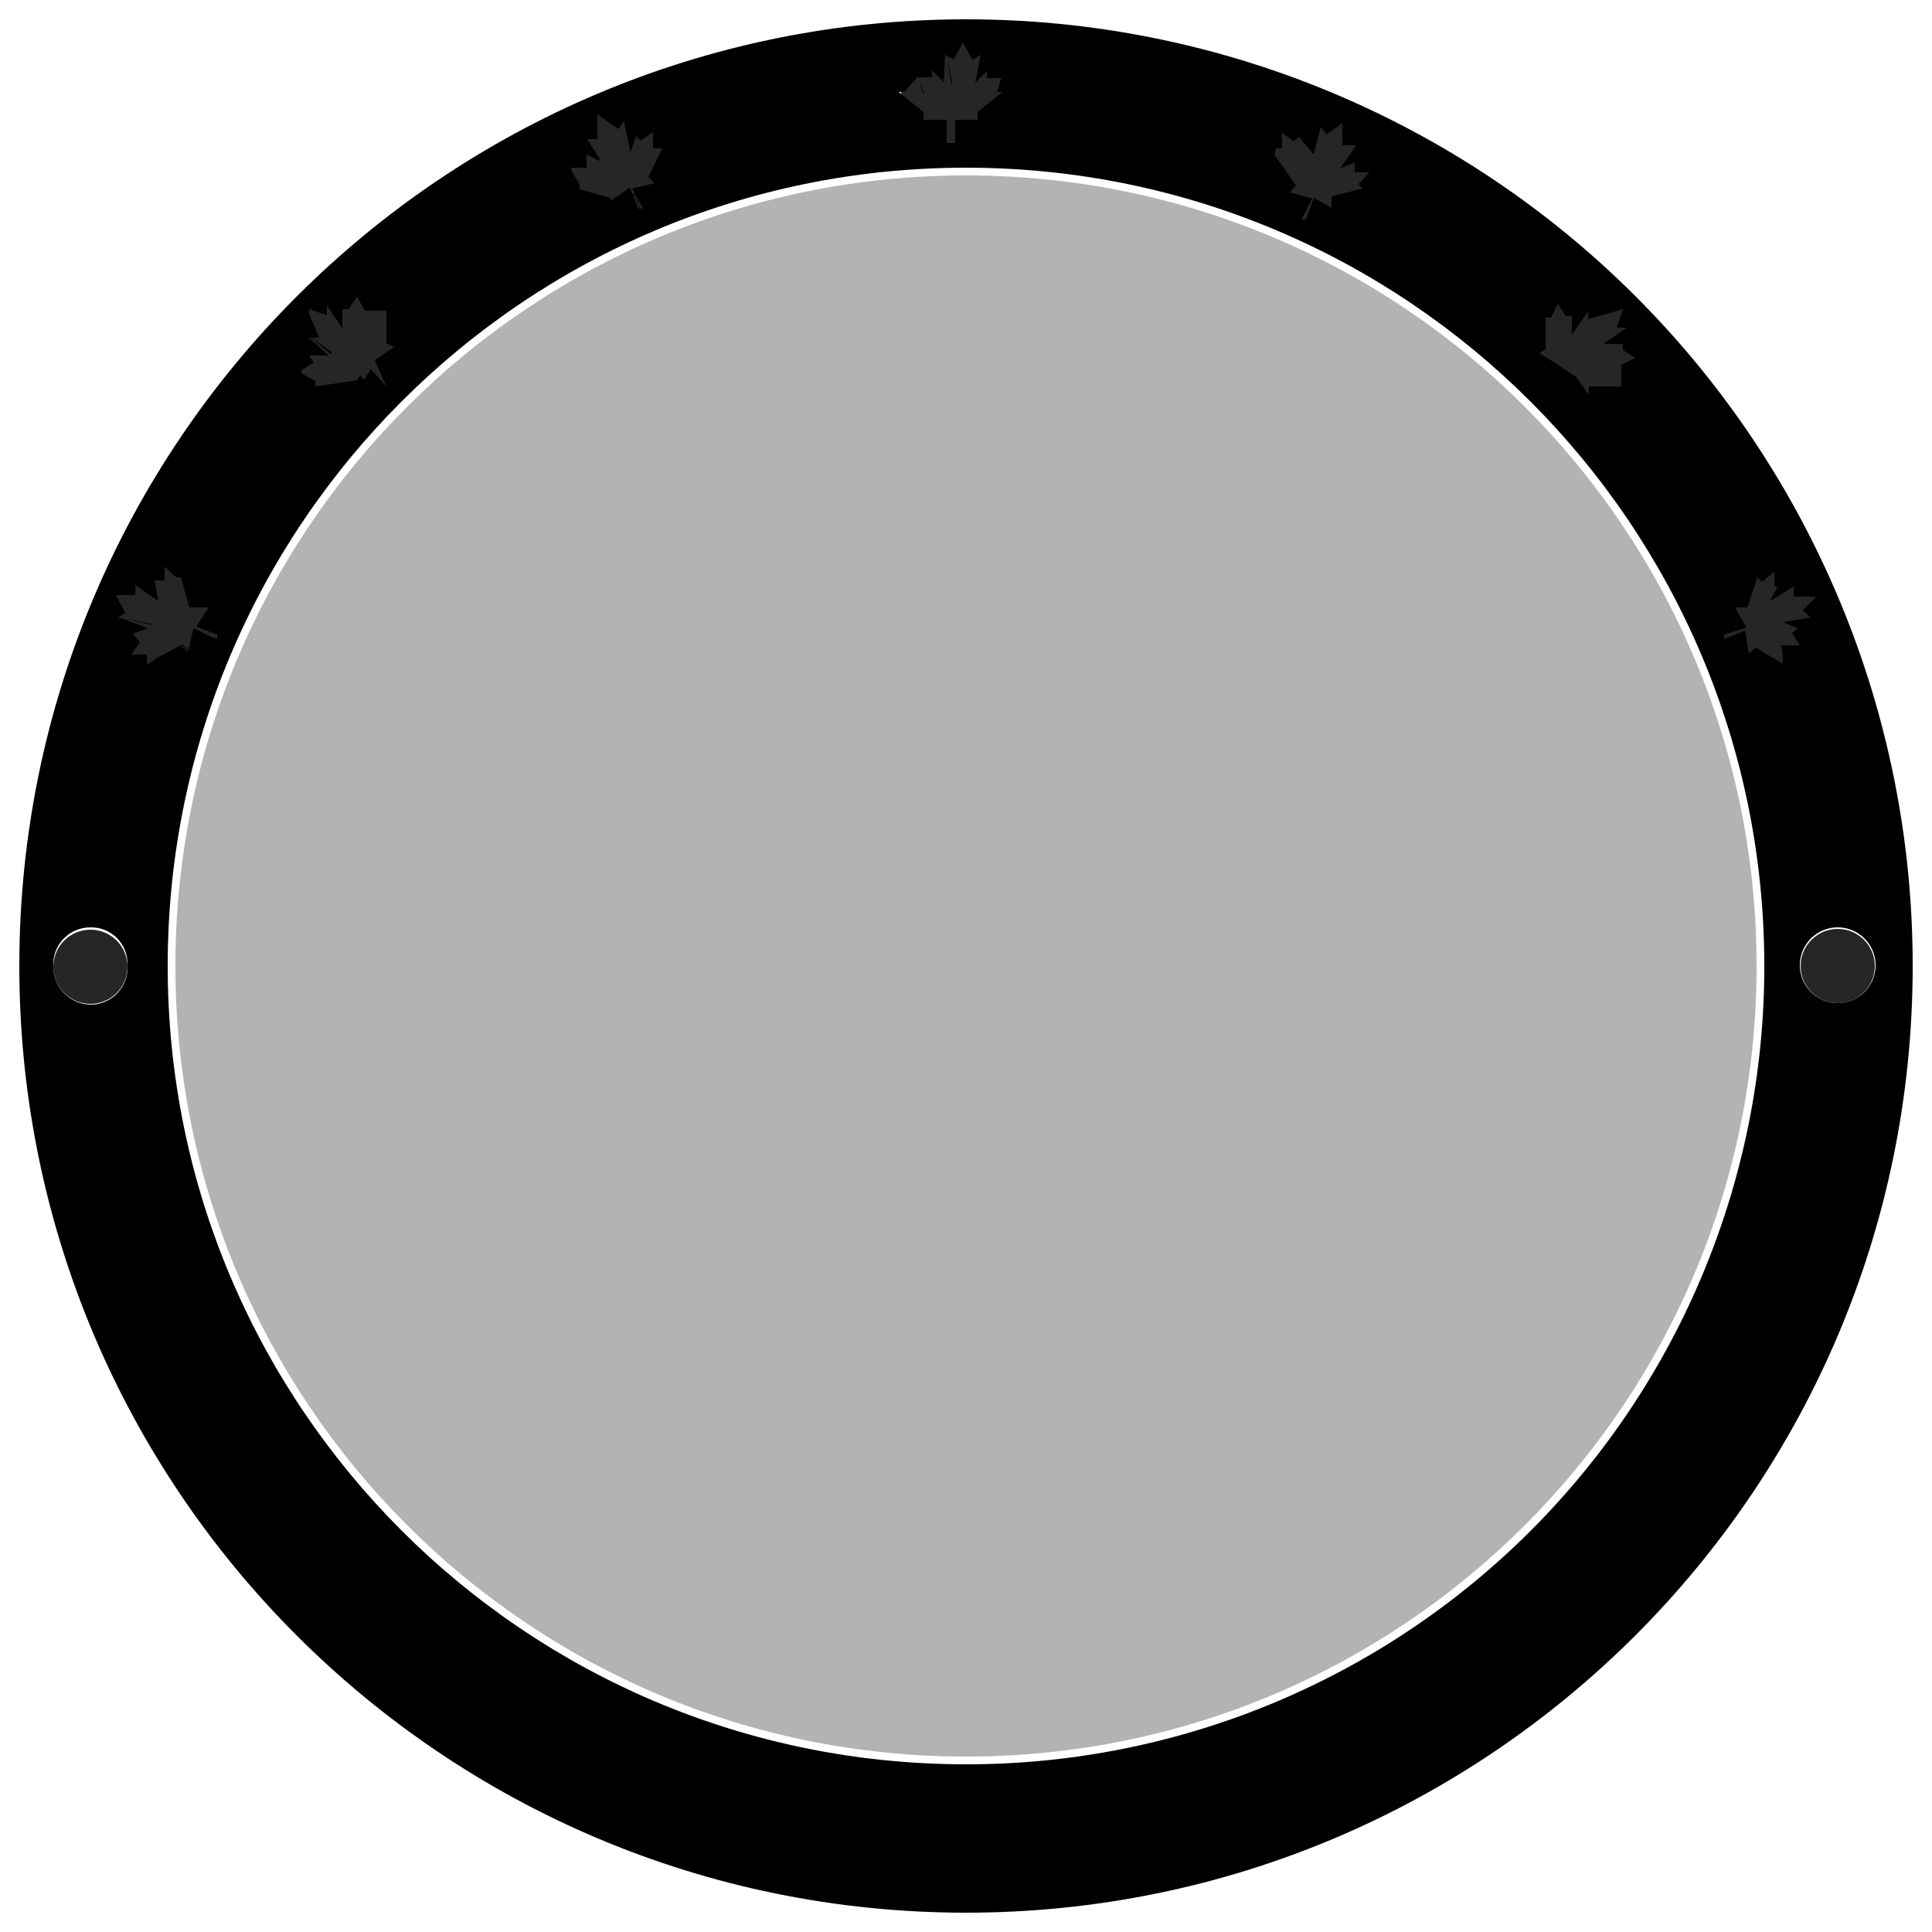
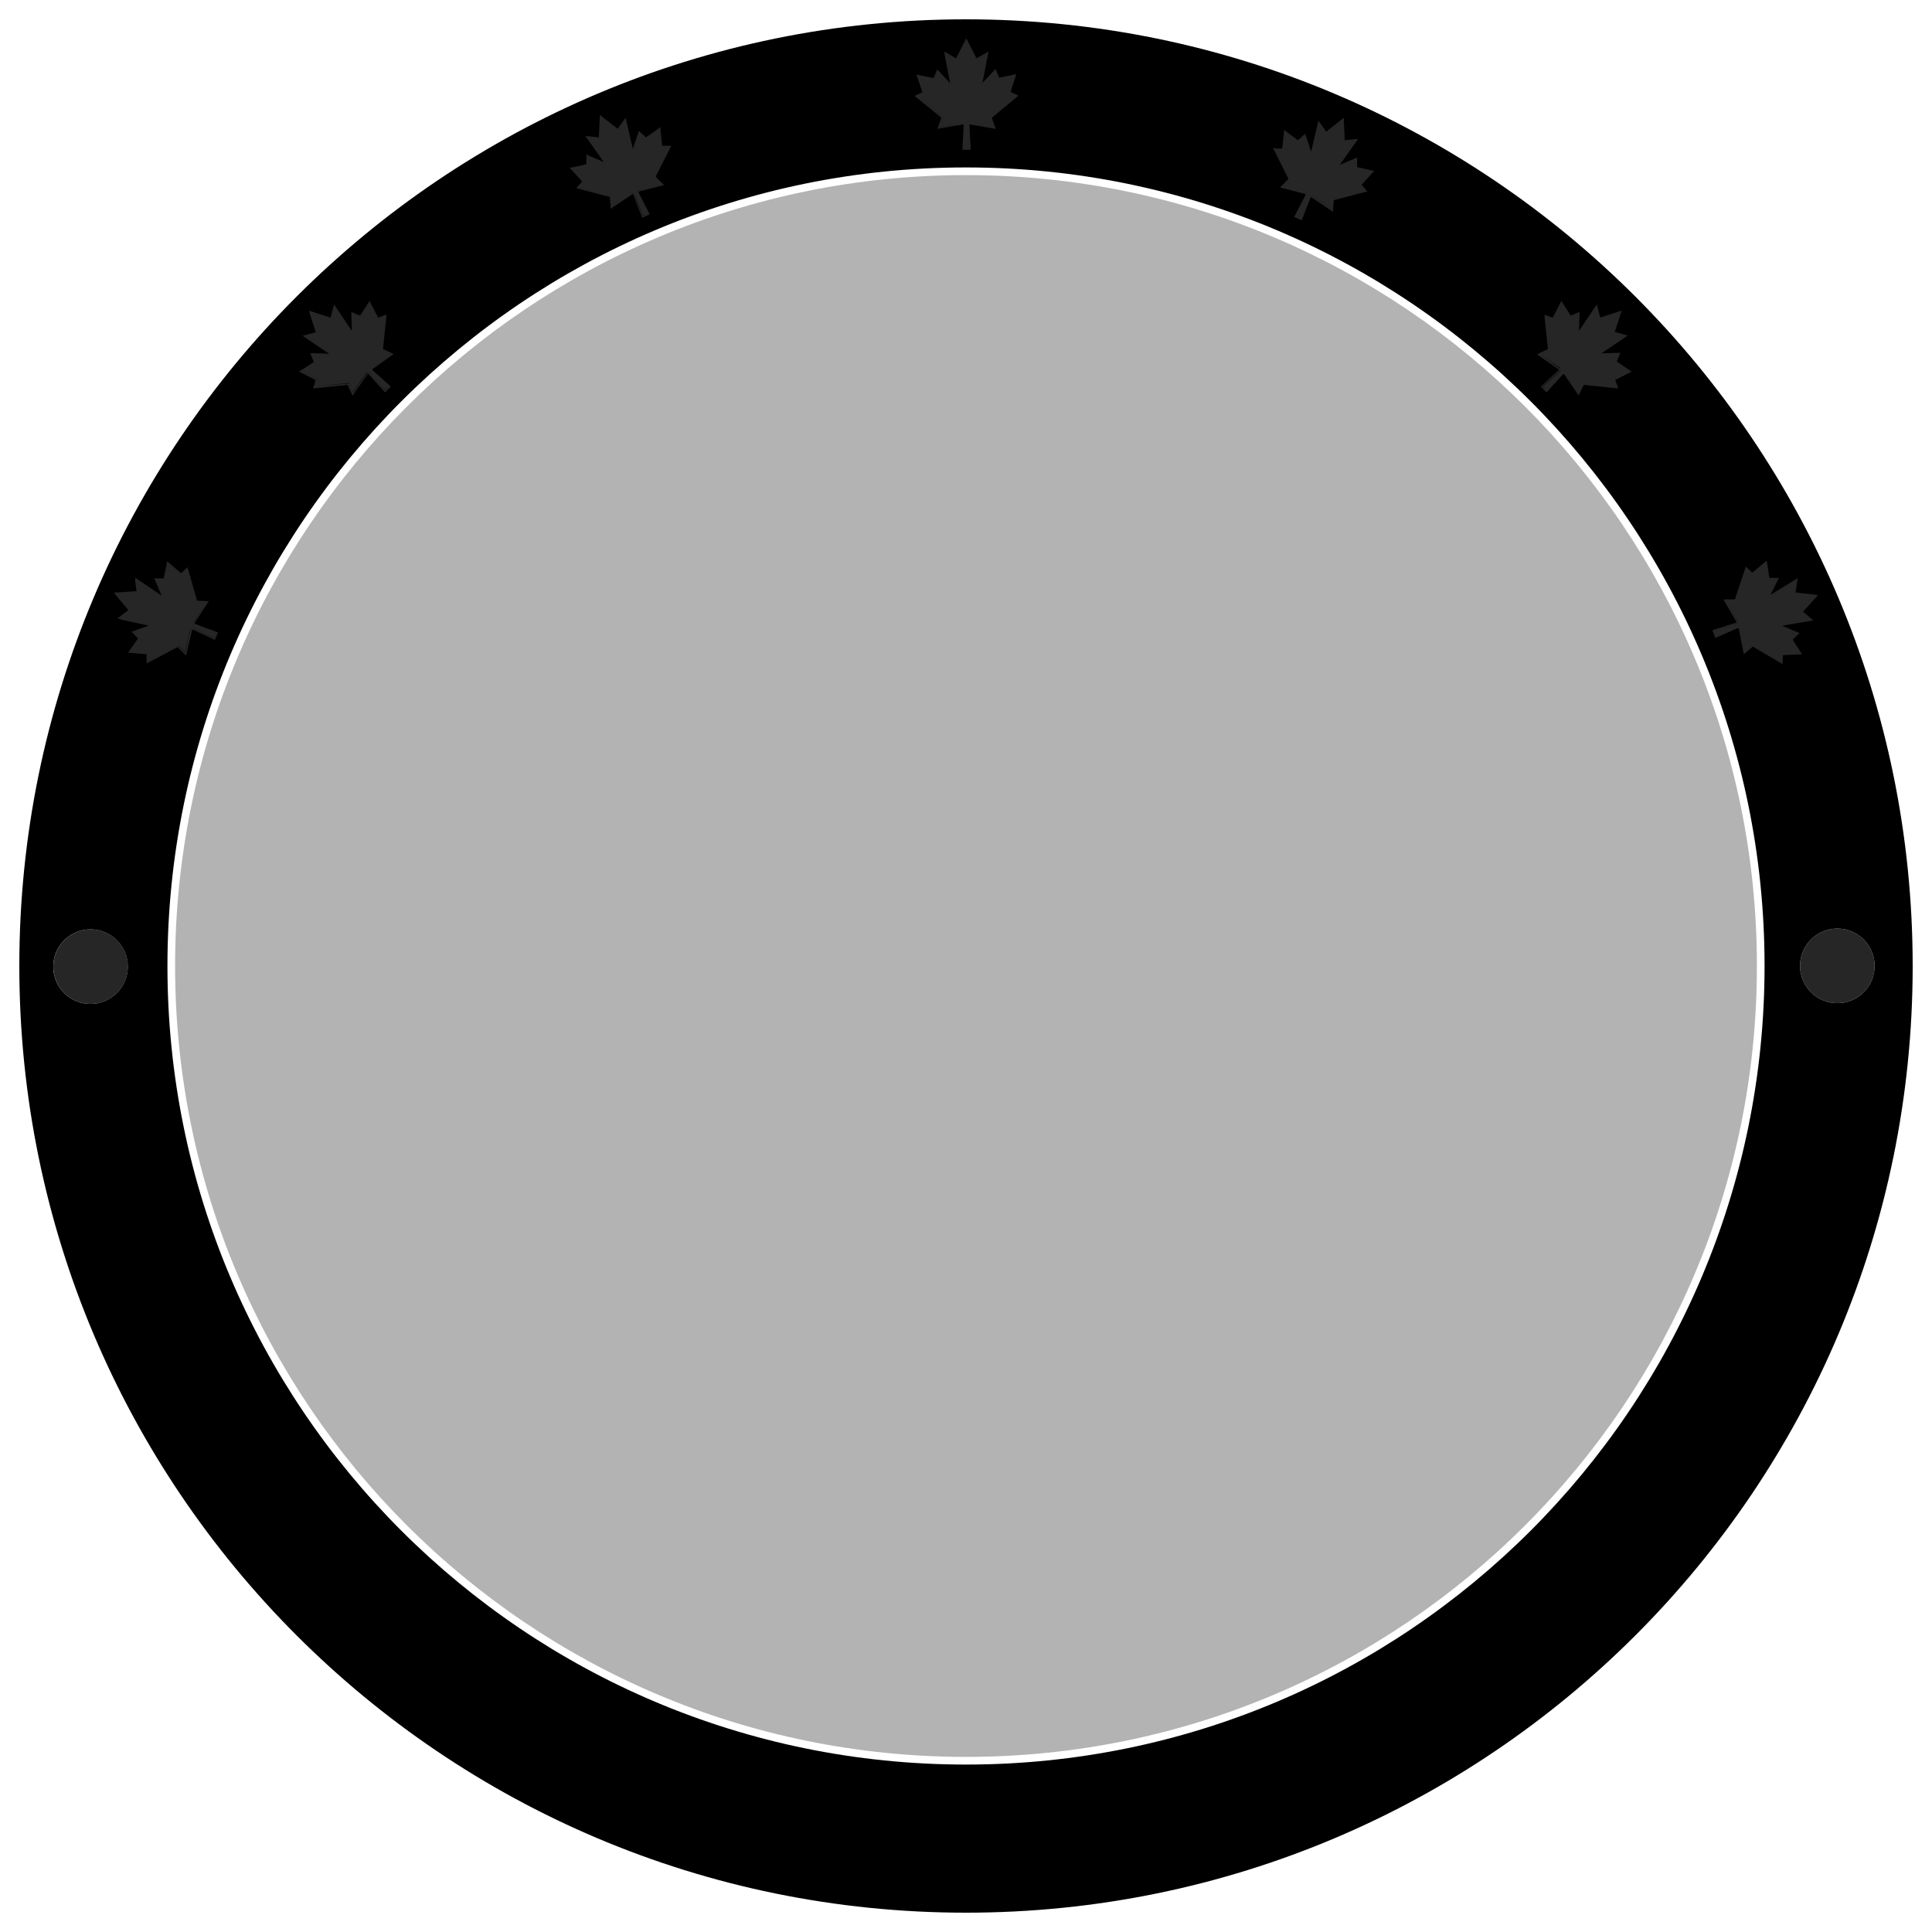
- <svg xmlns="http://www.w3.org/2000/svg" id="Layer_1" data-name="Layer 1" viewBox="0 0 25 25">
-   <path d="M8.26,2.46h0v0h0l.29-.07h0Z" />
-   <path d="M8.32,2.8l-.11-.28s0,0,0,0h0l-.25.17V2.56a0,0,0,0,0,0,0l-.4-.11h0l.4.11a0,0,0,0,1,0,0v.11l.25-.17h0s0,0,0,0l.11.28.06,0h0Z" />
-   <rect x="12.7" y="1.01" width="0.21" transform="translate(3.33 9.69) rotate(-47.02)" />
-   <polygon points="8.56 2.1 8.65 1.91 8.65 1.91 8.56 2.1" />
-   <path d="M7.55,2.37h0a0,0,0,0,0,0,0l-.13-.15h0l.13.15A0,0,0,0,1,7.55,2.37Z" />
-   <polygon points="8.09 1.57 8.09 1.57 8.06 1.61 8.09 1.57" />
-   <rect x="7.61" y="2.03" height="0.09" transform="translate(-0.04 0.15) rotate(-1.14)" />
-   <path d="M7.83,2.1h0v0l-.21-.3h0l.21.3Z" />
-   <polygon points="7.78 1.53 7.78 1.53 7.77 1.76 7.78 1.53" />
-   <rect x="12.07" y="0.97" width="0.09" transform="translate(6.48 11.75) rotate(-66.97)" />
-   <path d="M12.16,1.64l0-.11s0,0,0,0l-.32-.26h0l.32.26s0,0,0,0l0,.11.24,0Z" />
-   <path d="M12.31,1.09h0s0,0,0,0L12.25.71h0l.07.36S12.32,1.08,12.31,1.09Z" />
-   <polygon points="12.76 0.71 12.76 0.71 12.72 0.73 12.76 0.71" />
-   <polygon points="12.65 0.77 12.65 0.77 12.65 0.77 12.65 0.77 12.65 0.77" />
-   <polygon points="12.53 1.61 12.52 1.62 12.52 1.62 12.53 1.61" />
-   <polygon points="12.39 0.76 12.51 0.54 12.51 0.54 12.39 0.76 12.39 0.77 12.39 0.76" />
-   <polygon points="4.97 4.15 4.98 4.1 4.98 4.1 4.97 4.15" />
-   <path d="M2,8.08h0L1.57,8h0l.36.08Z" />
-   <path d="M1.8,8.27h0v0l-.07-.07h0l.07.07Z" />
-   <polygon points="1.68 7.88 1.68 7.88 1.68 7.88 1.68 7.88 1.54 7.72 1.68 7.88 1.68 7.88" />
-   <path d="M2.77,8.26l-.26-.13a0,0,0,0,0,0,0h0l-.07.29-.08-.08h0l-.36.19V8.47a0,0,0,0,0,0,0l-.2,0h0l.2,0a0,0,0,0,1,0,0v.08l.36-.19h0l.08.08.07-.29h0a0,0,0,0,1,0,0l.26.13,0-.06h0Z" />
-   <path d="M12.47,1.92l0-.3a0,0,0,0,0,0,0h0a0,0,0,0,1,0,0l0,.3h0Z" />
-   <polygon points="2.5 8.05 2.5 8.06 2.5 8.06 2.5 8.05 2.67 7.8 2.67 7.8 2.5 8.05" />
-   <polygon points="8.21 1.93 8.28 1.73 8.28 1.73 8.21 1.93 8.21 1.93 8.21 1.93" />
-   <polygon points="1.79 7.63 1.79 7.65 1.79 7.65 1.79 7.65 1.79 7.63" />
-   <rect x="2.07" y="7.49" height="0.21" transform="translate(-2.89 1.48) rotate(-23.83)" />
-   <rect x="4.57" y="4.07" height="0.21" transform="translate(-0.14 0.16) rotate(-2.03)" />
-   <rect x="4.06" y="4.59" height="0.09" transform="translate(-1.44 1.86) rotate(-21.97)" />
-   <path d="M5,5.05l-.2-.22h0l-.17.25,0-.11h0L4.08,5h0l.41,0h0l0,.11.17-.25h0l.2.22L5,5H5Z" />
-   <path d="M4.81,4.76h0a0,0,0,0,0,0,0h0a0,0,0,0,1,0,0h0l.24-.17h0Z" />
-   <path d="M4.11,4.93h0s0,0,0,0l-.19-.09h0l.19.09S4.11,4.92,4.11,4.93Z" />
-   <polygon points="4.54 4.29 4.47 4.2 4.54 4.29 4.54 4.29" />
-   <path d="M4.28,4.58h0s0,0,0,0L4,4.35H4l.3.21S4.28,4.57,4.28,4.58Z" />
-   <polygon points="4.11 4.29 4.11 4.29 4.11 4.29 4.03 4.05 4.03 4.05 4.11 4.29 4.11 4.29" />
-   <path d="M11.94,1.21h0s0,0,0,0L11.89,1h0l.06.2S12,1.21,11.94,1.21Z" />
-   <path d="M20.08,4.13h0l.09-.18h0l-.09.18Z" />
-   <path d="M20,5l.22-.2a0,0,0,0,0,0,0h0l-.25-.17.11,0a0,0,0,0,0,0,0l0-.41h0l0,.41a0,0,0,0,1,0,0l-.11,0,.25.17h0a0,0,0,0,1,0,0L20,5l0,0h0Z" />
-   <path d="M20.25,4.83h0l.17.25h0Z" />
-   <polygon points="23.22 7.67 23.21 7.67 23.21 7.67 23.22 7.67" />
-   <rect x="20.7" y="4.77" height="0.41" />
-   <polygon points="20.72 4.13 20.72 4.13 20.96 4.05 20.96 4.05 20.72 4.13 20.72 4.13 20.72 4.13" />
-   <rect x="20.33" y="4.09" width="0.09" transform="translate(-0.05 7.92) rotate(-21.97)" />
-   <polygon points="20.94 4.59 20.94 4.59 20.93 4.59 20.94 4.59" />
-   <path d="M20.43,4.3h0l.21-.3h0l-.21.3Z" />
-   <path d="M22.52,8.13h0s0,0,0,0h0s0,0,0,0h0l.05.29h0Z" />
-   <polygon points="23.23 7.68 23.23 7.68 23.45 7.71 23.23 7.68 23.23 7.68" />
-   <polygon points="22.83 8.43 23.04 8.56 23.04 8.56 22.83 8.43" />
-   <path d="M22.9,7.72s0,0,0,0l.32-.19h0l-.32.19s0,0,0,0Z" />
-   <rect x="22.66" y="7.36" width="0.21" transform="translate(0.37 15.78) rotate(-38.51)" />
-   <path d="M22.18,8.17l.28-.09s0,0,0,0h0l-.15-.26h.14l.13-.4h0l-.13.4h-.14l.15.26h0s0,0,0,0l-.28.09,0,.05h0Z" />
-   <polygon points="16.81 1.83 16.88 1.77 16.88 1.77 16.81 1.83 16.81 1.83 16.81 1.83" />
-   <polygon points="17.18 1.72 17.38 1.56 17.38 1.56 17.18 1.72 17.18 1.72 17.18 1.72" />
-   <polygon points="17.16 1.72 17.16 1.72 17.16 1.72 17.16 1.72" />
-   <path d="M17,2h0l.09-.36h0L17,2Z" />
-   <polygon points="12.56 1.59 12.55 1.59 12.55 1.59 12.56 1.59 12.85 1.64 12.85 1.64 12.56 1.59" />
-   <polygon points="17.55 2.07 17.55 2.07 17.41 2.13 17.55 2.07" />
-   <rect x="12.98" y="1.17" height="0.41" />
-   <polygon points="17.54 1.82 17.54 1.82 17.53 1.82 17.54 1.82" />
-   <path d="M16.78,2.8l.14-.26a0,0,0,0,0,0,0h0l-.29-.08.08-.08a0,0,0,0,0,0,0l-.18-.37h0l.18.37a0,0,0,0,1,0,0l-.08.08.29.08h0a0,0,0,0,1,0,0l-.14.26.06,0h0Z" />
-   <path d="M17,2.55Z" />
-   <polygon points="17.27 2.57 17.26 2.57 17.56 2.5 17.27 2.57" />
-   <polygon points="16.99 2.54 16.99 2.54 16.99 2.54 16.99 2.54 17.24 2.71 17.24 2.71 16.99 2.54" />
-   <path d="M16.59,1.94a0,0,0,0,0,0,0l0-.2h0l0,.2a0,0,0,0,1,0,0Z" />
-   <path d="M12.5.25A12.25,12.25,0,1,0,24.75,12.5,12.24,12.24,0,0,0,12.5.25Zm7.42,4.32L20,4.52h0l0-.41v0h0l.07,0h0l.09-.18,0,0,0,0,.1.16h0l.08,0h0v.24h0l.21-.3,0,0V4l0,.13h0L21,4h0v0l-.08.24h0l.13,0h0l0,0-.3.21H21v0l0,.08h0l.16.1,0,0,0,0-.18.09h0l0,.07V5h0l-.42,0h0l0,.11v0l0,0-.17-.24h0l-.2.22v0l0,0,0,0h0l0,0,.22-.2h0l-.25-.17,0,0ZM16.51,1.92h.08l0-.2v0l0,0,.15.11h0l.07-.06,0,0v0L17,2h0l.09-.36v0l0,0,.08.1h0l.2-.15,0,0v.29h.18l0,0-.21.3h0l.19-.08h0v.13h0l.19,0h0l0,0-.14.15h0l.05.06,0,0h0l-.4.1h0v.15l0,0L17,2.56h0s0,0,0,0h0l-.1.28v0h0l-.06,0h0l.14-.27h0l-.29-.08h0l0,0,.08-.09h0L16.49,2l0,0ZM11.87,1V1h0l.19,0h0l0-.09v0l0,0,.15.15h0L12.23.71v0l0,0,.11.06h0l.12-.22,0,0v0l.12.22h0l.11-.06,0,0v0l-.07.36h0l.15-.15,0,0v0l0,.09h0l.19,0h0V1l-.06.19h0l.07,0h0l0,0-.32.26h0l0,.1v0h0l-.29,0h0l0,.3v0h-.11v0l0-.3h0l-.3,0h0v0l0-.1h0l-.32-.26,0,0h0l.07,0h0ZM7.4,2.17l.19,0h0V2h0l.19.09h0L7.6,1.8l0,0h0l.13,0h0V1.48l0,0L8,1.67H8l.08-.11,0,0v.05l.08.36h0l.07-.21v0l0,0,.06.06h0l.16-.11,0,0v0l0,.21h.12l0,0-.18.37h0l.08.08,0,0h0l-.29.07h0s0,0,0,0h0l.14.26v0h0l-.06,0h0v0l-.11-.27h0l-.25.17,0,0V2.56h0l-.4-.11h0l0,0,0-.06h0L7.39,2.2l0,0ZM3.9,4.79l.16-.1h0L4,4.6l0,0h.25L4,4.37l0,0H4l.13,0h0L4,4.06V4H4l.23.08h0l0-.13v0l0,0,.2.3h0V4h0l.08,0h0l.11-.16,0,0v0l.1.18h0l.07,0H5v0l0,.42H5l.1.05h0l0,0-.25.17h0L5,5h0L5,5l0,0,0,0v0l-.2-.22h0l-.17.25,0,0,0,0,0-.11h0L4.08,5h0V5l0-.07h0L3.9,4.83l0,0ZM1.17,13a.49.49,0,0,1-.48-.48A.48.48,0,0,1,1.17,12a.47.47,0,0,1,.48.48A.48.48,0,0,1,1.17,13Zm.73-4.4V8.47h0l-.2,0h0l0,0,.11-.16h0L1.72,8.2l0,0h0l.19-.07h0L1.57,8H1.52l0,0,.1-.07h0L1.5,7.7l0,0h0l.25,0h0l0-.13v0l0,0,.3.21h0L2,7.51v0h.13l0-.18v0l0,0,.15.14h0l.06,0,0,0v0l.11.39H2.7l0,0-.16.25h0l.27.1h0v0l0,.06v0h0L2.5,8.15h0l-.07.29v0l0,0-.09-.08h0l-.36.19ZM12.5,22.83A10.33,10.33,0,1,1,22.83,12.5,10.32,10.32,0,0,1,12.5,22.83ZM23.07,8.48h0v.11l0,0-.35-.21h0l-.09.08,0,0v0l-.05-.3h0s0,0,0,0h0l-.27.11h0v0l0-.06v0h0l.29-.09a0,0,0,0,0,0,0h0l-.15-.26,0,0h.16l.13-.39v0l0,0,.06.06h0l.16-.13,0,0v0l0,.19H23v0l-.1.19h0l.31-.19,0,0v0l0,.13h0l.24,0h.05l0,0-.17.18h0l.1.09,0,0h0l-.36.06h0l.19.08h0l0,0-.07.06h0l.1.16,0,0h-.24Zm.71,4.5a.49.49,0,0,1-.49-.48.49.49,0,1,1,.49.48Z" />
+ <svg xmlns="http://www.w3.org/2000/svg" id="Layer_1" data-name="Layer 1" viewBox="0 0 300 300">
+   <path d="M99.15,29.53l-.06,0c-.08,0-.07.15-.11.22s0-.18.11-.21l.06,0,3.47-.88h0Z" />
+   <path d="M99.85,33.54l-1.29-3.3a.38.38,0,0,0-.5-.22h0a.09.09,0,0,0-.06,0l-3,2-.1-1.4a.28.28,0,0,0-.2-.24l-4.8-1.27.1-.11-.1.11,4.8,1.28a.26.26,0,0,1,.2.23l.1,1.4,3-2L98,30h0a.38.38,0,0,1,.5.22l1.29,3.3.67-.3h0Z" />
+   <rect x="152.36" y="12.12" width="2.54" transform="translate(40.02 116.25) rotate(-47.02)" />
+   <polygon points="102.71 25.15 103.84 22.91 103.84 22.91 102.71 25.15" />
+   <path d="M90.54,28.44h0a.27.27,0,0,0,0-.36l-1.66-1.82h0l1.66,1.82A.27.27,0,0,1,90.54,28.44Z" />
+   <polygon points="97.04 18.88 97.04 18.88 96.69 19.37 97.04 18.88" />
+   <rect x="91.3" y="24.41" height="1.1" transform="translate(-0.48 1.83) rotate(-1.14)" />
+   <path d="M94,25.25h0A.28.28,0,0,0,94,25l-2.53-3.6h0L94,25A.25.25,0,0,1,94,25.25Z" />
+   <polygon points="93.41 18.31 93.41 18.31 93.27 21.16 93.41 18.31" />
+   <rect x="144.87" y="11.7" width="1.1" transform="translate(77.76 140.95) rotate(-66.97)" />
+   <path d="M145.9,19.7l.48-1.31a.27.27,0,0,0-.09-.3L142.43,15h0l3.86,3.12a.27.27,0,0,1,.09.3l-.48,1.31,2.91-.51Z" />
+   <path d="M147.75,13.06h0a.26.26,0,0,0,.07-.24L147,8.5h0l.83,4.32A.26.26,0,0,1,147.75,13.06Z" />
+   <polygon points="153.14 8.5 153.14 8.5 152.65 8.79 153.14 8.5" />
+   <path d="M151.78,9.29h0Z" />
+   <path d="M150.31,19.35s-.05,0-.06,0h0S150.3,19.38,150.31,19.35Z" />
+   <polygon points="148.7 9.17 150.06 6.49 150.06 6.49 148.7 9.17 148.7 9.18 148.7 9.17" />
+   <polygon points="59.69 49.75 59.75 49.23 59.75 49.23 59.69 49.75" />
+   <path d="M23.34,97h0a.27.27,0,0,0-.19-.17l-4.3-.93h0l4.3.94A.24.24,0,0,1,23.34,97Z" />
+   <path d="M21.6,99.27h0a.26.26,0,0,0-.05-.29l-.76-.79h0l.76.79A.24.24,0,0,1,21.6,99.27Z" />
+   <path d="M20.15,94.58s0,0,0,0,0,0,0,0h0l-1.6-1.92,1.6,1.92Z" />
+   <path d="M33.27,99.12l-3.18-1.57a.39.39,0,0,0-.52.18v0a.14.14,0,0,0,0,.06l-.82,3.48-1-1a.26.26,0,0,0-.31,0L23,102.61l0-1a.27.27,0,0,0-.25-.26l-2.45-.22h0l2.45.22a.27.27,0,0,1,.25.26l0,1,4.39-2.32a.27.27,0,0,1,.31,0l1,1,.82-3.49a.14.14,0,0,1,0-.06v0a.39.39,0,0,1,.52-.18l3.18,1.57.29-.68h0Z" />
+   <path d="M149.7,23l.18-3.54a.39.39,0,0,0-.37-.41h0a.39.39,0,0,1,.37.41L149.7,23h0Z" />
+   <path d="M30,96.63l0,.06h0l0,0,2-3h0Z" />
+   <path d="M98.56,23.19l.82-2.41h0l-.83,2.41h0Z" />
+   <polygon points="21.44 91.58 21.46 91.77 21.46 91.77 21.46 91.77 21.44 91.58" />
+   <rect x="24.8" y="89.93" height="2.55" transform="translate(-34.73 17.79) rotate(-23.83)" />
+   <rect x="54.86" y="48.83" height="2.54" transform="translate(-1.74 1.97) rotate(-2.03)" />
+   <rect x="48.75" y="55.05" height="1.1" transform="translate(-17.26 22.28) rotate(-21.97)" />
+   <path d="M59.79,60.59,57.42,58a.38.38,0,0,0-.55,0h0l0,.05-2.05,2.93-.59-1.26a.27.27,0,0,0-.27-.16L49,60h0l4.94-.51a.25.25,0,0,1,.27.15l.59,1.26L56.81,58l0-.05h0a.39.39,0,0,1,.55,0l2.37,2.63.52-.52h0Z" />
+   <path d="M57.72,57.09l0,0a.38.38,0,0,0-.05.5h0a.38.38,0,0,1,.05-.5l0,0L60.65,55h0Z" />
+   <path d="M49.28,59.12h0a.26.26,0,0,0-.13-.33L47,57.67h0l2.2,1.12A.27.27,0,0,1,49.28,59.12Z" />
+   <polygon points="54.42 51.53 53.62 50.34 54.42 51.53 54.42 51.53" />
+   <path d="M51.37,54.92h0a.28.28,0,0,0-.12-.23l-3.64-2.45h0l3.64,2.46A.25.25,0,0,1,51.37,54.92Z" />
+   <path d="M49.29,51.51h0v0l-.93-2.85h0l.93,2.85Z" />
+   <path d="M143.3,14.56h0a.26.26,0,0,0,.14-.33l-.76-2.34h0l.76,2.35A.27.27,0,0,1,143.3,14.56Z" />
+   <path d="M241,49.56a.26.26,0,0,0,.33-.13l1.12-2.2h0l-1.12,2.2a.26.26,0,0,1-.33.13Z" />
+   <path d="M239.53,60.07l2.64-2.37a.38.38,0,0,0,0-.55v0l-.05,0L239.2,55l1.26-.6a.25.25,0,0,0,.16-.26l-.52-5h0l.52,5a.25.25,0,0,1-.16.26l-1.26.6,2.93,2.05.05,0v0a.39.39,0,0,1,0,.55l-2.64,2.37.52.52h0Z" />
+   <path d="M243,58l0-.06a.39.39,0,0,0-.5,0h0a.39.39,0,0,1,.5,0l0,.06,2.06,2.93h0Z" />
+   <path d="M278.62,92.07s0,0,0,0h0S278.61,92.06,278.62,92.07Z" />
+   <rect x="248.42" y="57.28" height="4.97" />
+   <path d="M248.61,49.57h0l2.85-.93h0l-2.85.93Z" />
+   <rect x="243.97" y="49.03" width="1.1" transform="translate(-0.59 95.05) rotate(-21.97)" />
+   <polygon points="251.29 55.09 251.29 55.09 251.12 55.1 251.29 55.09" />
+   <path d="M245.2,51.65a.29.29,0,0,0,.23-.12l2.46-3.64h0l-2.46,3.64a.29.29,0,0,1-.23.12Z" />
+   <path d="M270.22,97.57a.64.64,0,0,0,0-.07.39.39,0,0,0-.44-.24h0a.39.39,0,0,1,.44.24.64.64,0,0,1,0,.07l.65,3.51h0Z" />
+   <path d="M278.79,92.21h0l2.65.3-2.65-.3Z" />
+   <polygon points="274.01 101.19 276.53 102.67 276.53 102.67 274.01 101.19" />
+   <path d="M274.82,92.69a.27.27,0,0,0,.26,0l3.74-2.29h0l-3.75,2.29a.25.25,0,0,1-.25,0Z" />
+   <rect x="271.95" y="88.3" width="2.47" transform="translate(4.45 189.32) rotate(-38.51)" />
+   <path d="M266.17,98l3.38-1.06a.39.39,0,0,0,.25-.5h0l0-.06L268,93.28h1.4a.26.26,0,0,0,.25-.18l1.58-4.71h0l-1.58,4.71a.27.27,0,0,1-.25.18H268l1.82,3.09,0,.06h0a.38.38,0,0,1-.25.49L266.17,98l.26.69h0Z" />
+   <path d="M201.76,22l.81-.75h0l-.81.75s0,0,0,0S201.74,22,201.76,22Z" />
+   <polygon points="206.2 20.63 208.55 18.76 208.55 18.76 206.2 20.63 206.19 20.64 206.2 20.63" />
+   <path d="M206,20.67s0,0,0,0h0S205.94,20.66,206,20.67Z" />
+   <path d="M203.72,23.78a.27.27,0,0,0,.17-.19l1-4.27h0l-1,4.27a.27.27,0,0,1-.17.19Z" />
+   <path d="M150.71,19.08h0l3.53.62h0Z" />
+   <polygon points="210.63 24.88 210.63 24.88 208.97 25.57 210.63 24.88" />
+   <rect x="155.77" y="14.05" height="4.97" />
+   <polygon points="210.52 21.87 210.52 21.87 210.35 21.88 210.52 21.87" />
+   <path d="M201.36,33.66,203,30.51a.39.39,0,0,0-.17-.52h0l-.06,0-3.47-.9,1-1a.26.26,0,0,0,.05-.3l-2.22-4.45h0l2.22,4.45a.26.26,0,0,1-.05.3l-1,1,3.47.9.06,0h0a.39.39,0,0,1,.17.52l-1.64,3.15.67.3h0Z" />
+   <path d="M203.37,30.59h0c.08-.11.22-.1.35-.1C203.59,30.49,203.45,30.48,203.37,30.59Z" />
+   <polygon points="207.17 30.88 207.17 30.88 210.74 29.96 207.17 30.88" />
+   <path d="M203.91,30.49s0,0,0,0h0s0,0,.06,0l3,2h0Z" />
+   <path d="M199.05,23.3a.25.25,0,0,0,.26-.24l.28-2.45h0l-.28,2.45a.25.25,0,0,1-.26.24h0Z" />
+   <path d="M150,3A147,147,0,1,0,297,150,147,147,0,0,0,150,3Zm89.09,51.81,1.27-.6h0l-.52-4.94,0-.4.38.13.9.33h0l1.12-2.2.2-.4.24.37L243.9,49h0l1-.41.37-.14,0,.39-.09,2.54h0l2.46-3.65.31-.46.14.54.4,1.5h0l2.86-.93.47-.16-.15.48-.93,2.85h0v0h0l1.49.4.54.15-.46.31-3.64,2.46s0,0,0,0h0l2.55-.09h.39l-.15.36-.41,1h0L253,57.46l.37.24-.39.2L250.81,59v0l.33.9.14.38-.41,0-4.94-.52a0,0,0,0,0,0,0L245.32,61l-.19.4-.25-.36-2-2.93,0,0a.14.14,0,0,0-.17,0s0,0,0,0l-2.38,2.63-.18.2-.19-.19-.52-.52-.19-.19.2-.18L242,57.51a.13.13,0,0,0,0-.19h0l-2.93-2-.36-.26Zm-41-31.75h1l.28-2.46,0-.43.35.26,1.83,1.35h0l.82-.75.29-.26.12.37.81,2.41h0l1-4.27.13-.54.32.45.9,1.26h0l2.35-1.87.39-.31,0,.5.13,3h0a0,0,0,0,0,0,0h0l1.54-.15.56-.05-.33.46-2.55,3.58h0l2.35-1,.36-.15v.39l0,1.1h0l2.22.5.43.09-.3.33-1.67,1.82h0l.63.73.26.31-.39.1-4.81,1.25s0,0,0,0l-.11,1.39,0,.44-.36-.25-2.95-2h0a.14.14,0,0,0-.17,0s0,0,0,0l-1.3,3.3-.1.25-.24-.11-.68-.31-.24-.11.12-.24,1.64-3.14a.15.15,0,0,0-.06-.19h0l-3.46-.89-.43-.11.31-.32,1-1h0s0,0,0,0l-2.22-4.44-.18-.37ZM142.44,12l-.14-.42.43.09,2.23.47h0l.43-1,.15-.36.27.29,1.73,1.86h0l-.83-4.32L146.63,8l.48.28,1.35.78h0l1.36-2.67.22-.45.23.45,1.36,2.67h0L153,8.28,153.5,8l-.11.55-.84,4.32h0L154.31,11l.27-.29.15.36.43,1h0l2.23-.47.43-.09-.14.42-.76,2.34v0l.87.4.37.18-.31.25L154,18.29a0,0,0,0,0,0,0l.48,1.32.15.41-.43-.08-3.53-.61h0a.15.15,0,0,0-.14.12v0l.19,3.54v.27h-1.27V23l.19-3.54a.15.15,0,0,0-.13-.14h0l-3.53.61-.43.08.15-.41.48-1.32h0a0,0,0,0,0,0,0l-3.86-3.13-.31-.25.37-.18.86-.4s0,0,0,0ZM88.83,26l2.22-.48h0l0-1.1V24l.36.16,2.34,1h0v0l-2.53-3.59-.32-.46.55.06,1.54.16h0l.14-3,0-.5.39.31L95.91,20h0a0,0,0,0,0,0,0h0l.9-1.26.33-.45.13.54,1,4.28s0,0,0,0h0l.82-2.41.13-.37.29.26.8.75h0L102.21,20l.35-.26,0,.44.26,2.45s0,0,0,0l1,0h.41l-.18.37-2.24,4.43s0,0,0,0l1,1,.31.31-.43.11-3.47.88h0a.13.13,0,0,0-.07.16,0,0,0,0,0,0,0l1.62,3.16.12.23-.25.11-.67.31-.25.11-.09-.25-1.28-3.31a.14.14,0,0,0-.18-.07h0l-3,2-.36.24,0-.43-.11-1.4h0l-4.81-1.27-.39-.1.26-.31.63-.73s0,0,0,0l-1.66-1.83-.29-.33Zm-42,31.45,1.91-1.24h0l-.42-1-.14-.37.39,0,2.54.09h0l-3.65-2.46L47,52.13l.54-.14,1.5-.4h0v0h0l-.93-2.85L48,48.24l.48.16,2.85.92h0l.4-1.49.15-.54.31.46,2.46,3.64h0l-.09-2.55v-.39l.36.15,1,.41h0l1.23-1.91.24-.37.2.4,1.12,2.19h0l.9-.33.38-.14,0,.41-.52,4.94h0l1.26.59.4.19-.36.25L57.86,57.3h0a.14.14,0,0,0,0,.18l0,0,2.63,2.37.2.18-.19.19-.52.52-.19.19-.18-.2-2.37-2.63a.13.13,0,0,0-.19,0h0l0,0L55,61.07l-.26.36-.18-.4-.59-1.26h0L49,60.28l-.4,0,.14-.38L49,59a0,0,0,0,0,0,0l-2.2-1.12-.39-.2ZM14.07,155.89a5.79,5.79,0,1,1,5.78-5.79A5.79,5.79,0,0,1,14.07,155.89ZM22.76,103l0-.41,0-1s0,0,0,0l-2.46-.22-.43,0,.25-.36,1.31-1.86h0l-.76-.8-.28-.28L20.7,98l2.4-.86h0s0,0,0,0h0l-4.3-.93L18.25,96l.45-.33,1.24-.93h0v0h0L18,92.43,17.7,92l.5,0,3-.2h0a0,0,0,0,0,0,0h0L21,90.26,21,89.7l.46.32,3.64,2.47h0l-1-2.33-.16-.35h1.49s0,0,0,0h0l.45-2.23.08-.43.33.29L28.11,89h0l.71-.64.3-.27.12.39,1.35,4.78a0,0,0,0,0,0,0l1.39.08.44,0-.24.37-1.95,3v0a.13.13,0,0,0,.05.17s0,0,0,0l3.33,1.23.25.09-.11.25-.29.68-.1.24-.24-.12L30,97.78a.14.14,0,0,0-.18.06h0v0L29,101.35l-.1.43-.32-.3-1-1h0l-4.39,2.32ZM150,274A124,124,0,1,1,274,150,124,124,0,0,1,150,274ZM276.87,101.72h0l-.07,1,0,.41-.35-.21-4.28-2.52h0l-1.06.91-.34.28-.08-.43L270,97.61v0a.12.12,0,0,0-.15-.08h0l-3.25,1.42-.24.1-.1-.25-.26-.69-.09-.25.25-.08,3.38-1.07a.14.14,0,0,0,.09-.17h0v0l-1.82-3.09-.22-.38H268l1.4,0h0l1.57-4.72.13-.38.29.28.69.68h0L274,87.33l.34-.28.07.44.33,2.25h0l1.1,0,.4,0-.18.35-1.14,2.28h0l3.75-2.3.48-.29-.09.55L278.82,92h0l3,.34.5.06-.34.36-2,2.22h0l1.19,1,.43.36-.55.09-4.33.73h0l2.36,1,.36.14-.29.27-.79.76s0,0,0,0h0l1.23,1.91.23.38h-.44Zm8.43,54.05a5.79,5.79,0,1,1,5.79-5.79A5.78,5.78,0,0,1,285.3,155.77Z" />
  <g opacity="0.3">
-     <circle cx="12.5" cy="12.5" r="10.23" />
+     <circle cx="150" cy="150" r="122.81" />
  </g>
-   <circle cx="4.53" cy="4.51" r="0.84" opacity="0.85" />
-   <circle cx="2.19" cy="7.97" r="0.84" opacity="0.85" />
-   <circle cx="1.17" cy="12.51" r="0.48" opacity="0.85" />
-   <circle cx="22.83" cy="7.96" r="0.84" opacity="0.85" />
-   <circle cx="23.78" cy="12.5" r="0.48" opacity="0.85" />
-   <circle cx="20.5" cy="4.51" r="0.84" opacity="0.85" />
-   <circle cx="17.11" cy="2.17" r="0.84" opacity="0.85" />
-   <circle cx="12.5" cy="1.16" r="0.84" opacity="0.85" />
-   <circle cx="8.06" cy="2.13" r="0.84" opacity="0.85" />
+   <circle cx="54.42" cy="54.08" r="10.13" opacity="0.85" />
+   <circle cx="26.33" cy="95.61" r="10.13" opacity="0.85" />
+   <circle cx="14.07" cy="150.1" r="5.79" opacity="0.85" />
+   <circle cx="274.01" cy="95.54" r="10.13" opacity="0.85" />
+   <circle cx="285.3" cy="149.98" r="5.79" opacity="0.85" />
+   <circle cx="245.95" cy="54.08" r="10.13" opacity="0.85" />
+   <circle cx="205.36" cy="25.99" r="10.13" opacity="0.85" />
+   <circle cx="149.96" cy="13.9" r="10.13" opacity="0.85" />
+   <circle cx="96.69" cy="25.57" r="10.13" opacity="0.85" />
</svg>
